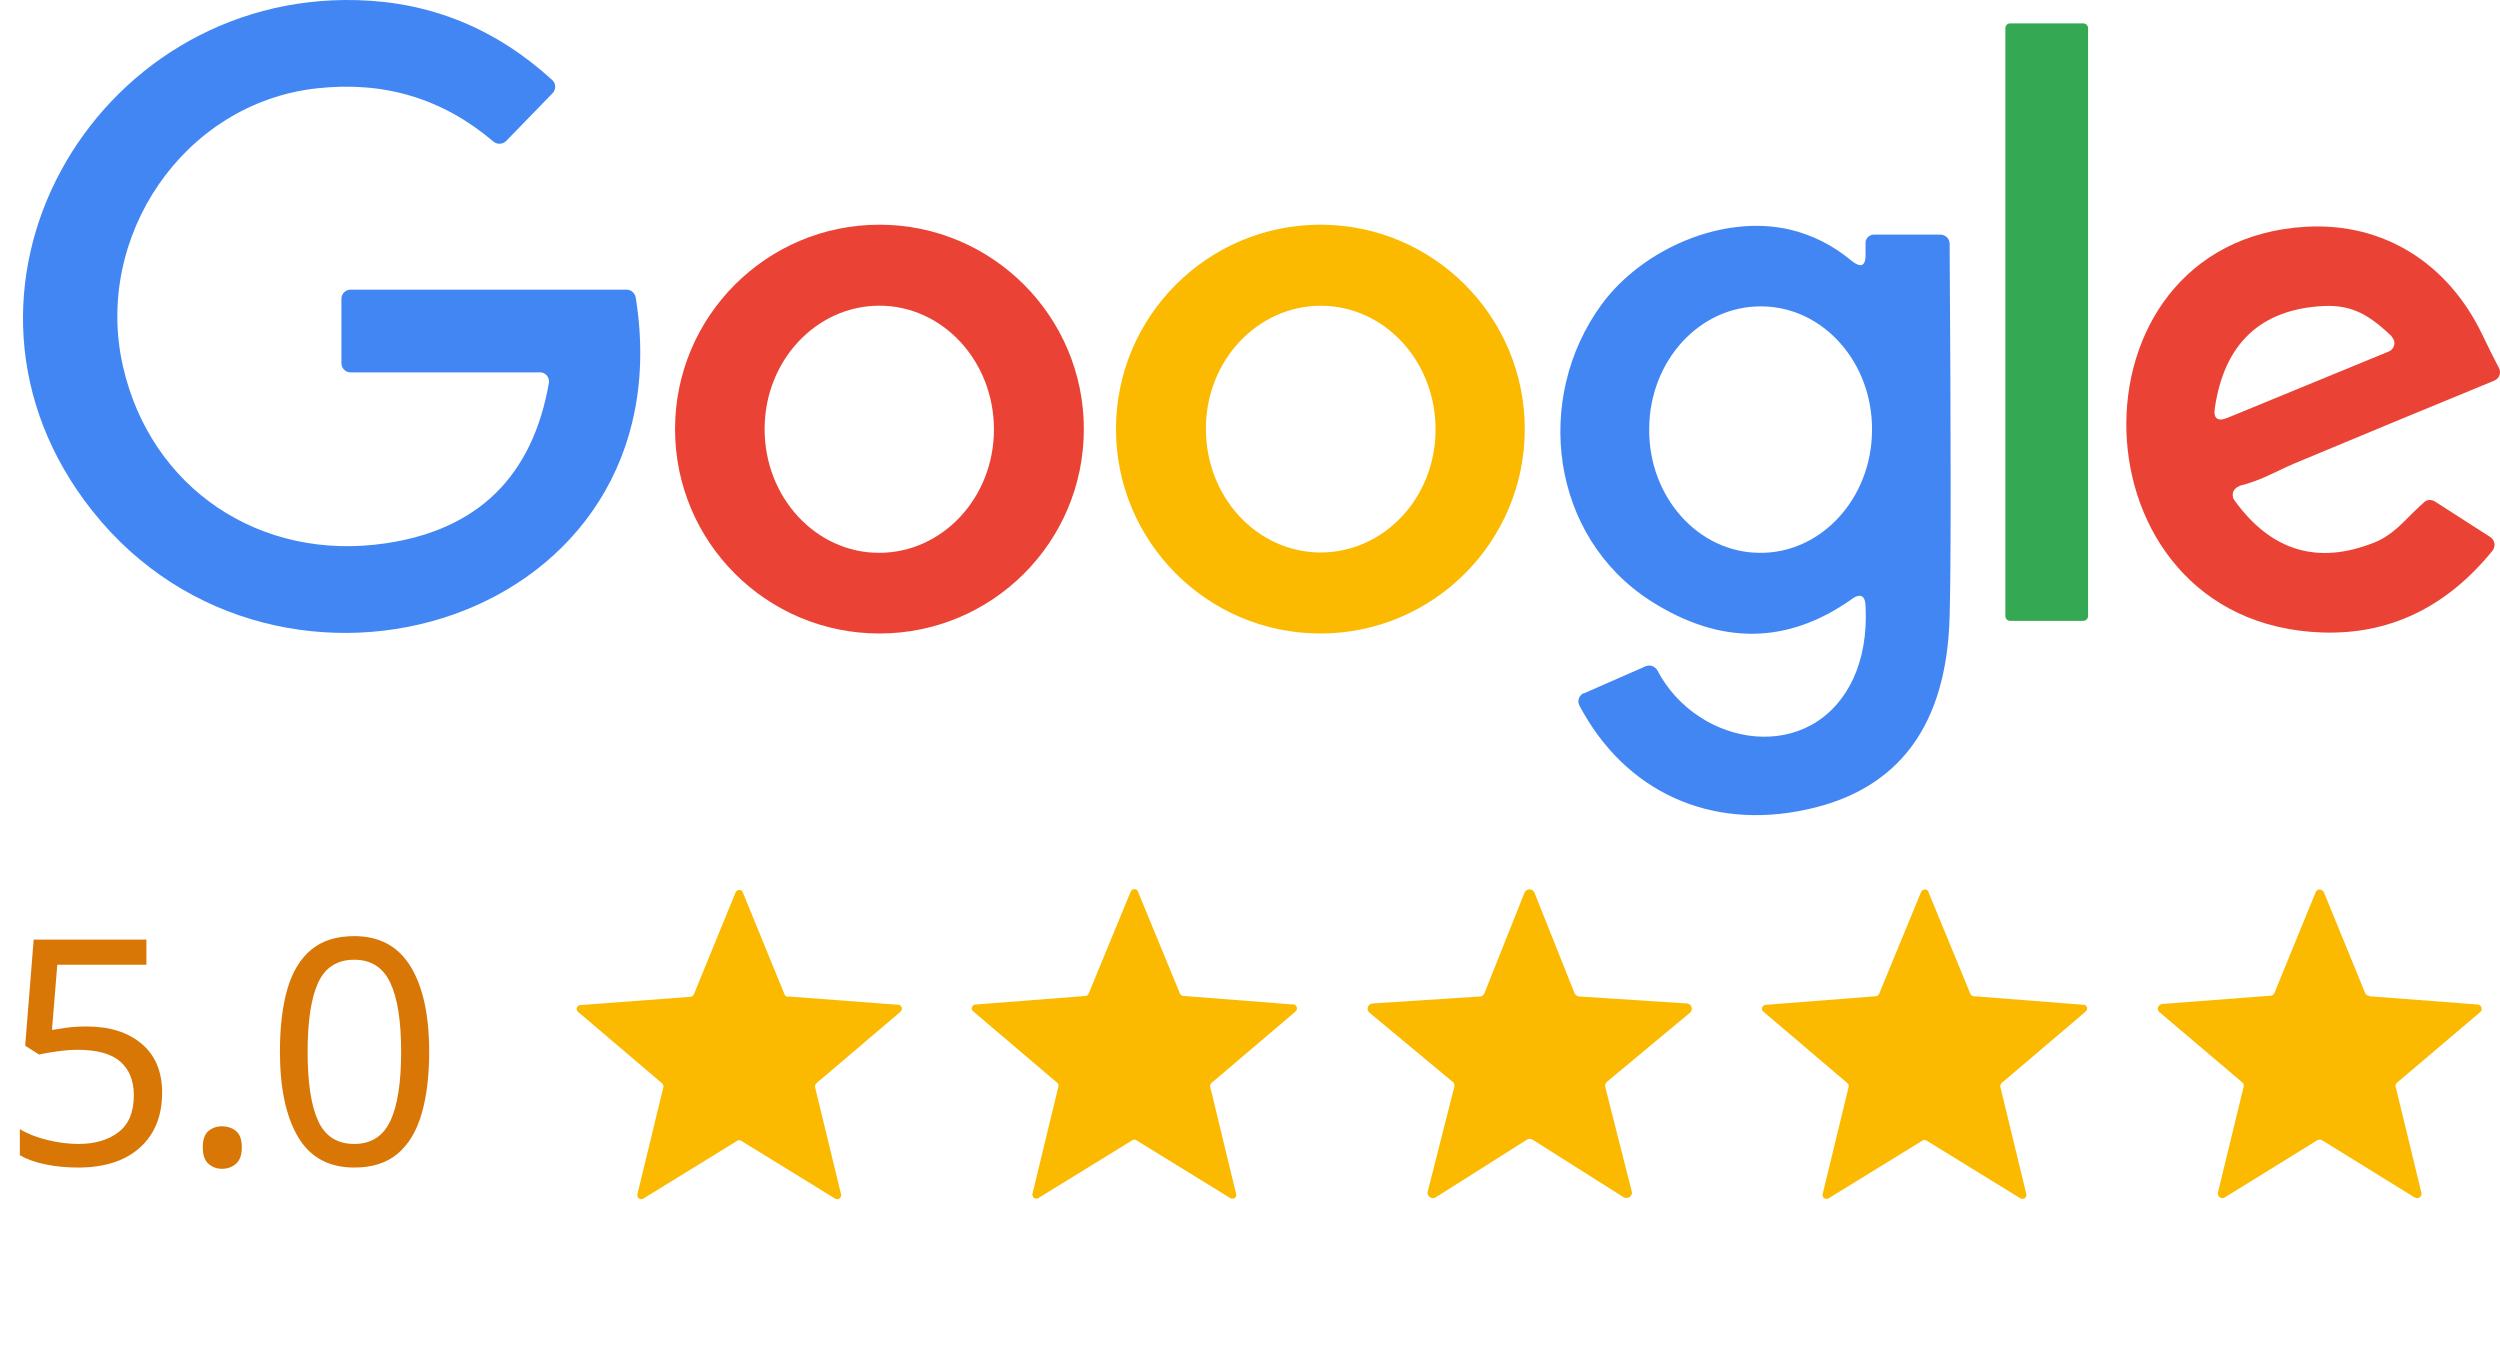
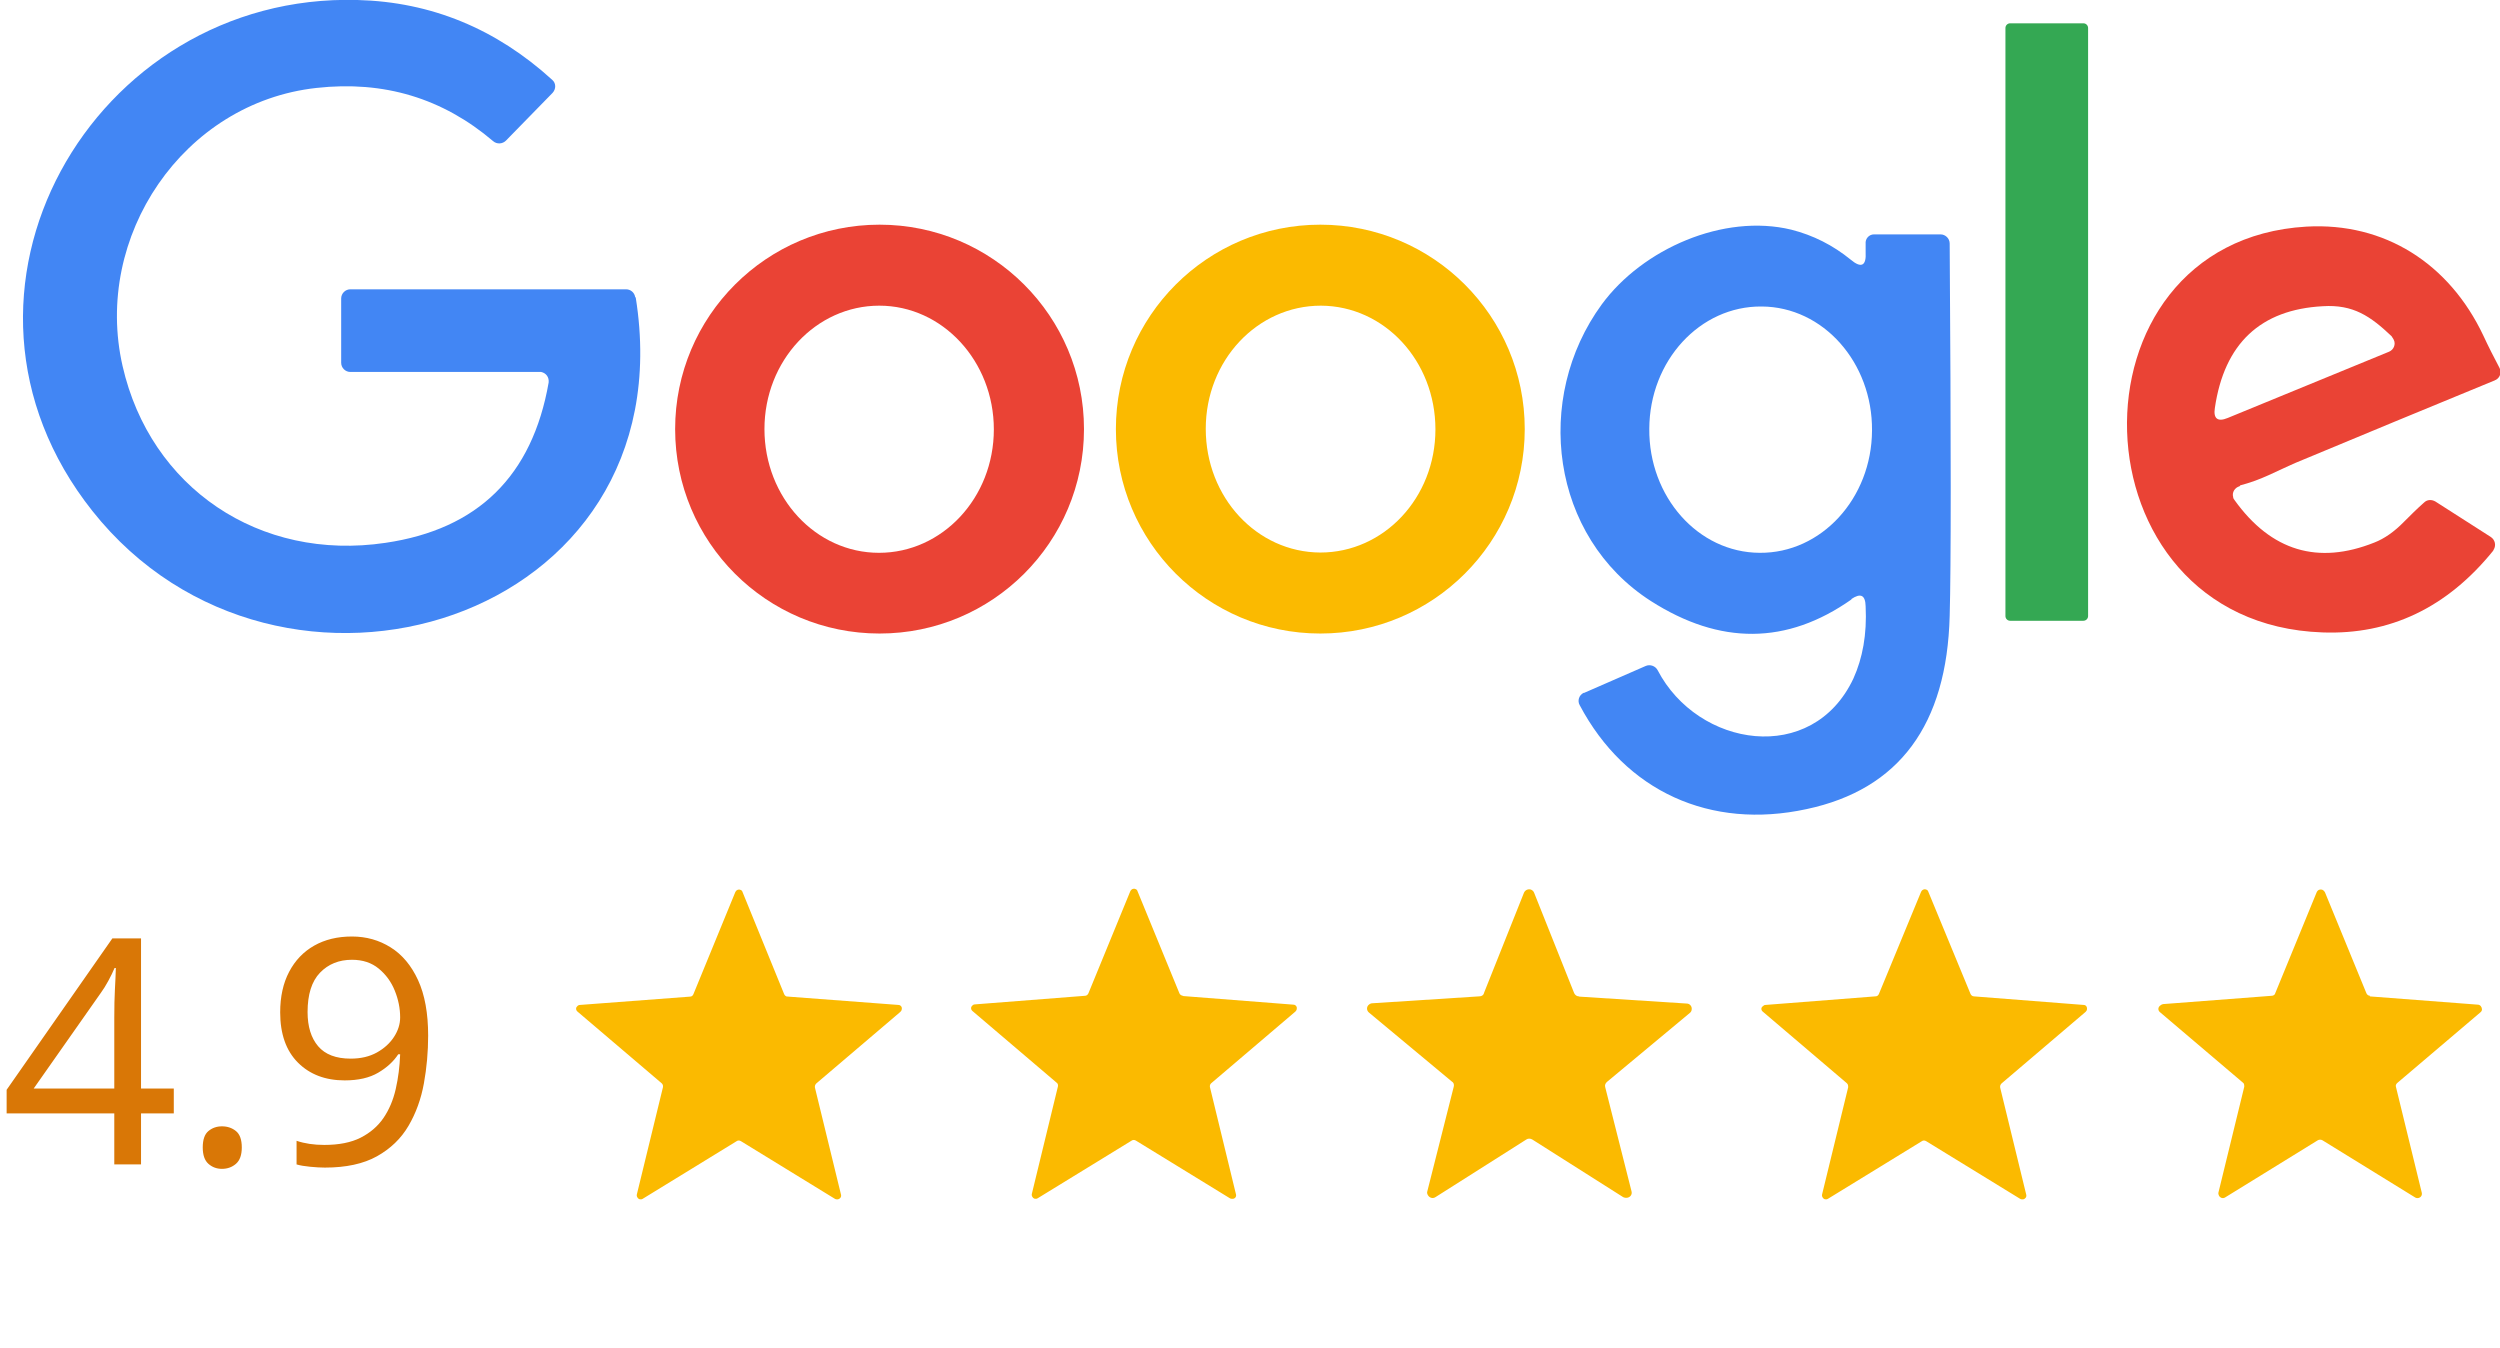
- <svg xmlns="http://www.w3.org/2000/svg" id="Layer_2" data-name="Layer 2" viewBox="0 0 901.31 485.86">
+ <svg xmlns="http://www.w3.org/2000/svg" id="Layer_2" data-name="Layer 2" version="1.1" viewBox="0 0 901.3 485.9">
  <defs>
    <style>
-       .cls-1 {
+       .cls-1, .cls-2 {
+         isolation: isolate;
+       }
+ 
+       .cls-2 {
        fill: #d97706;
        font-family: Poppins-Medium, Poppins;
-         font-size: 113.52px;
+         font-size: 113.5px;
        font-weight: 500;
      }

-       .cls-2 {
+       .cls-3 {
        fill: #fbba00;
      }

-       .cls-2, .cls-3, .cls-4, .cls-5 {
+       .cls-3, .cls-4, .cls-5, .cls-6 {
        stroke-width: 0px;
      }

-       .cls-3 {
+       .cls-4 {
        fill: #34a853;
      }

-       .cls-4 {
+       .cls-5 {
        fill: #ea4335;
      }

-       .cls-5 {
+       .cls-6 {
        fill: #4286f4;
      }
    </style>
  </defs>
-   <g id="Layer_2-2" data-name="Layer 2">
+   <g id="Layer_2-2" data-name="Layer 2-2">
    <g id="Layer_1-2" data-name="Layer 1-2">
      <g>
-         <path class="cls-5" d="M229.2,107.26c18.73,117.31-128.65,161.8-195.93,76.89C-28.96,105.66,33.39-2.66,128.89.05c26.62.74,50.03,10.35,70.24,28.84,1.36,1.23,1.36,3.33.12,4.68h0l-16.76,17.25c-1.23,1.23-3.2,1.36-4.56.25-18.24-15.53-39.43-21.93-63.71-19.22-48.06,5.3-80.59,53.6-69.87,100.31,9.98,43.75,49.29,70.49,94.76,63.71,33.27-4.93,52.87-24.15,58.78-57.79.25-1.85-.86-3.45-2.71-3.82h-68.76c-1.85,0-3.33-1.48-3.33-3.33v-23.17c0-1.85,1.48-3.33,3.33-3.33h99.45c1.6,0,2.96,1.11,3.33,2.83h0Z" />
-         <rect class="cls-3" x="722.98" y="8.43" width="29.82" height="215.4" rx="1.73" ry="1.73" />
-         <path class="cls-4" d="M390.75,154.7c0,40.79-33.03,73.69-73.69,73.69h0c-40.79,0-73.69-33.03-73.69-73.69s33.03-73.69,73.69-73.69,73.69,33.03,73.69,73.69ZM316.94,199.31c22.8,0,41.4-19.84,41.4-44.49h0c0-24.65-18.48-44.61-41.28-44.61h0c-22.8,0-41.4,19.84-41.4,44.49s18.48,44.61,41.28,44.61h0Z" />
-         <path class="cls-2" d="M549.72,154.7c0,40.67-33.03,73.69-73.69,73.69s-73.69-33.03-73.69-73.69,33.03-73.69,73.69-73.69,73.69,33.03,73.69,73.69ZM476.03,199.19c22.92,0,41.53-19.72,41.53-44.36s-18.36-44.49-41.28-44.61h0c-22.92,0-41.53,19.72-41.53,44.36s18.36,44.49,41.28,44.61h0Z" />
-         <path class="cls-5" d="M667.52,216.07c-23.29,16.39-47.44,16.51-72.34.62-36.23-23.17-42.51-73.07-17.74-106.96,14.66-19.96,43.87-32.78,68.27-26.86,7.89,1.97,15.03,5.55,21.44,10.84,3.82,3.2,5.67,2.34,5.42-2.71v-2.96c-.25-1.85,1.23-3.45,2.96-3.45h24.03c1.85,0,3.33,1.48,3.33,3.33.49,72.21.49,116.94,0,134.2-.99,39.31-18.24,62.6-51.63,69.75-34.63,7.52-65.31-6.28-81.82-37.46-.86-1.6-.25-3.57,1.36-4.44h.25l22.18-9.74c1.6-.74,3.45,0,4.31,1.48,14.54,27.85,55.82,34.5,70.61,2.96,3.33-7.27,4.93-15.9,4.44-26-.12-4.07-1.85-4.93-5.18-2.59h.12ZM634.37,199.31c22.18.25,40.42-19.59,40.54-44.12.25-24.52-17.62-44.61-39.8-44.73-22.18-.25-40.42,19.47-40.54,44.12-.25,24.52,17.62,44.61,39.8,44.73h0Z" />
-         <path class="cls-4" d="M807.39,175.28c-1.73.49-2.83,2.22-2.34,3.94,0,.37.25.74.49,1.11,13.19,18.36,30.07,23.41,50.4,15.28,3.57-1.36,7.15-3.94,10.72-7.52,2.34-2.34,4.68-4.68,7.15-6.9,1.11-1.11,2.71-1.23,4.07-.37l19.96,12.82c1.48.99,1.97,2.96.99,4.56,0,0-.12.25-.25.37-16.64,20.46-37.22,30.31-61.49,29.45-91.44-3.2-94.52-141.1-5.79-146.27,28.22-1.6,51.51,13.31,63.83,39.31,1.85,3.94,3.82,7.76,5.79,11.58.86,1.6.25,3.57-1.36,4.44,0,0-.25,0-.25.12-24.03,9.86-48.06,19.84-71.97,29.82-.12,0-3.33,1.48-9.61,4.44-3.45,1.6-6.9,2.83-10.35,3.7h0v.12ZM862.22,121.18c-7.64-7.15-13.8-11.46-24.77-10.84-22.43,1.23-35.49,13.43-38.94,36.72-.62,3.82.99,5.05,4.56,3.57l58.16-23.91c1.73-.74,2.46-2.71,1.73-4.31-.25-.37-.49-.86-.74-1.11h0v-.12Z" />
+         <path class="cls-6" d="M229.2,107.3c18.7,117.3-128.6,161.8-195.9,76.9C-29,105.7,33.4-2.7,128.9,0c26.6.7,50,10.4,70.2,28.8,1.4,1.2,1.4,3.3.1,4.7h0l-16.8,17.2c-1.2,1.2-3.2,1.4-4.6.2-18.2-15.5-39.4-21.9-63.7-19.2-48.1,5.3-80.6,53.6-69.9,100.3,10,43.8,49.3,70.5,94.8,63.7,33.3-4.9,52.9-24.1,58.8-57.8.2-1.9-.9-3.4-2.7-3.8h-68.8c-1.8,0-3.3-1.5-3.3-3.3v-23.2c0-1.8,1.5-3.3,3.3-3.3h99.4c1.6,0,3,1.1,3.3,2.8h0Z" />
+         <rect class="cls-4" x="723" y="8.4" width="29.8" height="215.4" rx="1.7" ry="1.7" />
+         <path class="cls-5" d="M390.8,154.7c0,40.8-33,73.7-73.7,73.7h0c-40.8,0-73.7-33-73.7-73.7s33-73.7,73.7-73.7,73.7,33,73.7,73.7ZM316.9,199.3c22.8,0,41.4-19.8,41.4-44.5h0c0-24.6-18.5-44.6-41.3-44.6h0c-22.8,0-41.4,19.8-41.4,44.5s18.5,44.6,41.3,44.6h0Z" />
+         <path class="cls-3" d="M549.7,154.7c0,40.7-33,73.7-73.7,73.7s-73.7-33-73.7-73.7,33-73.7,73.7-73.7,73.7,33,73.7,73.7ZM476,199.2c22.9,0,41.5-19.7,41.5-44.4s-18.4-44.5-41.3-44.6h0c-22.9,0-41.5,19.7-41.5,44.4s18.4,44.5,41.3,44.6h0Z" />
+         <path class="cls-6" d="M667.5,216.1c-23.3,16.4-47.4,16.5-72.3.6-36.2-23.2-42.5-73.1-17.7-107,14.7-20,43.9-32.8,68.3-26.9,7.9,2,15,5.6,21.4,10.8,3.8,3.2,5.7,2.3,5.4-2.7v-3c-.2-1.8,1.2-3.4,3-3.4h24c1.8,0,3.3,1.5,3.3,3.3.5,72.2.5,116.9,0,134.2-1,39.3-18.2,62.6-51.6,69.7-34.6,7.5-65.3-6.3-81.8-37.5-.9-1.6-.2-3.6,1.4-4.4h.2l22.2-9.7c1.6-.7,3.5,0,4.3,1.5,14.5,27.9,55.8,34.5,70.6,3,3.3-7.3,4.9-15.9,4.4-26-.1-4.1-1.8-4.9-5.2-2.6h.1,0ZM634.4,199.3c22.2.2,40.4-19.6,40.5-44.1.2-24.5-17.6-44.6-39.8-44.7-22.2-.2-40.4,19.5-40.5,44.1-.2,24.5,17.6,44.6,39.8,44.7h0Z" />
+         <path class="cls-5" d="M807.4,175.3c-1.7.5-2.8,2.2-2.3,3.9,0,.4.2.7.5,1.1,13.2,18.4,30.1,23.4,50.4,15.3,3.6-1.4,7.2-3.9,10.7-7.5,2.3-2.3,4.7-4.7,7.2-6.9,1.1-1.1,2.7-1.2,4.1-.4l20,12.8c1.5,1,2,3,1,4.6,0,0-.1.2-.2.4-16.6,20.5-37.2,30.3-61.5,29.4-91.4-3.2-94.5-141.1-5.8-146.3,28.2-1.6,51.5,13.3,63.8,39.3,1.8,3.9,3.8,7.8,5.8,11.6.9,1.6.2,3.6-1.4,4.4,0,0-.2,0-.2.1-24,9.9-48.1,19.8-72,29.8-.1,0-3.3,1.5-9.6,4.4-3.5,1.6-6.9,2.8-10.3,3.7h0c0,.1,0,.1,0,.1ZM862.2,121.2c-7.6-7.2-13.8-11.5-24.8-10.8-22.4,1.2-35.5,13.4-38.9,36.7-.6,3.8,1,5.1,4.6,3.6l58.2-23.9c1.7-.7,2.5-2.7,1.7-4.3-.2-.4-.5-.9-.7-1.1h0q0-.1,0-.1Z" />
      </g>
    </g>
-     <path class="cls-2" d="M284.21,359.26l39.66,2.99c.77,0,1.35.77,1.25,1.54,0,.39-.19.68-.48.97l-30.3,25.77c-.39.39-.58.87-.48,1.45l9.36,38.6c.19.77-.29,1.54-1.06,1.74-.39,0-.77,0-1.06-.19l-33.87-20.84c-.48-.29-1.06-.29-1.45,0l-33.87,20.84c-.68.39-1.54.19-1.93-.48-.19-.29-.29-.68-.19-1.06l9.36-38.6c.1-.48,0-1.06-.48-1.45l-30.3-25.77c-.58-.48-.68-1.35-.1-1.93.19-.29.58-.48.97-.48l39.66-2.99c.58,0,.97-.39,1.25-.87l15.05-36.77c.29-.68,1.06-1.06,1.83-.77.39.1.68.39.77.77l15.05,36.77c.19.48.68.87,1.25.87l.1-.1ZM426.65,359.06l39.66,3.09c.77,0,1.35.77,1.25,1.54,0,.39-.19.68-.48.97l-30.3,25.77c-.39.29-.58.87-.48,1.35l9.36,38.7c.19.77-.29,1.54-1.06,1.64-.39,0-.77,0-1.06-.19l-33.87-20.84c-.48-.29-1.06-.29-1.45,0l-33.87,20.84c-.68.39-1.54.19-1.93-.48-.19-.29-.29-.68-.19-1.06l9.36-38.7c.1-.48,0-1.06-.48-1.35l-30.3-25.77c-.58-.48-.68-1.35-.1-1.93.19-.29.58-.48.97-.48l39.66-3.09c.48,0,.97-.39,1.16-.87l15.15-36.77c.29-.68,1.06-1.06,1.83-.77.39.1.68.39.77.77l15.15,36.77c.19.48.68.77,1.16.87h.1ZM569.38,359.26l38.7,2.51c1.06,0,1.93.97,1.83,2.03,0,.58-.29,1.06-.68,1.35l-29.82,24.8c-.58.48-.87,1.25-.68,1.93l9.55,37.64c.29,1.06-.39,2.12-1.45,2.32-.48.1-1.06,0-1.45-.19l-32.81-20.75c-.68-.39-1.45-.39-2.12,0l-32.81,20.75c-.87.58-2.12.29-2.7-.68-.29-.48-.39-.97-.19-1.45l9.55-37.64c.19-.77,0-1.45-.68-1.93l-29.82-24.8c-.87-.68-.97-1.93-.29-2.7.39-.39.87-.68,1.35-.68l38.7-2.51c.77,0,1.45-.48,1.64-1.25l14.38-36.09c.39-.97,1.54-1.54,2.51-1.16.48.19.97.58,1.16,1.16l14.38,36.09c.29.68.97,1.16,1.64,1.25h.1ZM711.53,359.16l39.66,3.09c.77,0,1.35.68,1.25,1.45,0,.39-.19.68-.48.97l-30.3,25.77c-.39.39-.58.87-.48,1.45l9.36,38.6c.19.77-.29,1.54-1.06,1.74-.39,0-.77,0-1.06-.19l-33.87-20.84c-.48-.29-1.06-.29-1.45,0l-33.87,20.84c-.68.39-1.54.19-1.93-.48-.19-.29-.29-.68-.19-1.06l9.36-38.6c.1-.48,0-1.06-.48-1.45l-30.3-25.77c-.58-.48-.68-1.35-.1-1.93.29-.29.58-.48.97-.48l39.66-3.09c.58,0,.97-.39,1.25-.87l15.15-36.77c.29-.68,1.06-1.06,1.83-.77.39.1.68.39.77.77l15.15,36.77c.19.48.68.87,1.25.87h-.1ZM854.06,359.16l39.18,2.99c.87,0,1.54.87,1.45,1.74,0,.39-.19.77-.58,1.06l-29.92,25.38c-.48.39-.68.97-.48,1.54l9.26,38.12c.19.87-.29,1.74-1.16,1.93-.39.1-.87,0-1.25-.19l-33.39-20.65c-.48-.29-1.16-.29-1.74,0l-33.39,20.65c-.77.48-1.74.19-2.22-.58-.19-.39-.29-.77-.19-1.25l9.26-38.12c.1-.58,0-1.16-.48-1.54l-29.92-25.38c-.68-.58-.77-1.64-.1-2.32.29-.29.68-.48,1.06-.58l39.18-2.99c.58,0,1.16-.39,1.35-.97l14.86-36.29c.39-.87,1.25-1.25,2.12-.87.39.19.68.48.87.87l14.86,36.29c.19.58.77.97,1.35.97h0v.19Z" />
-     <text class="cls-1" transform="translate(0 419.79)">
-       <tspan x="0" y="0">5.0</tspan>
-     </text>
+     <path class="cls-3" d="M284.2,359.3l39.7,3c.8,0,1.4.8,1.2,1.5,0,.4-.2.7-.5,1l-30.3,25.8c-.4.4-.6.9-.5,1.5l9.4,38.6c.2.8-.3,1.5-1.1,1.7-.4,0-.8,0-1.1-.2l-33.9-20.8c-.5-.3-1.1-.3-1.5,0l-33.9,20.8c-.7.4-1.5.2-1.9-.5-.2-.3-.3-.7-.2-1.1l9.4-38.6c.1-.5,0-1.1-.5-1.5l-30.3-25.8c-.6-.5-.7-1.4-.1-1.9.2-.3.6-.5,1-.5l39.7-3c.6,0,1-.4,1.2-.9l15.1-36.8c.3-.7,1.1-1.1,1.8-.8.4.1.7.4.8.8l15,36.8c.2.5.7.9,1.2.9h.1c0-.1,0-.1,0-.1ZM426.6,359.1l39.7,3.1c.8,0,1.4.8,1.2,1.5,0,.4-.2.7-.5,1l-30.3,25.8c-.4.3-.6.9-.5,1.4l9.4,38.7c.2.8-.3,1.5-1.1,1.6-.4,0-.8,0-1.1-.2l-33.9-20.8c-.5-.3-1.1-.3-1.5,0l-33.9,20.8c-.7.4-1.5.2-1.9-.5-.2-.3-.3-.7-.2-1.1l9.4-38.7c.1-.5,0-1.1-.5-1.4l-30.3-25.8c-.6-.5-.7-1.4-.1-1.9.2-.3.6-.5,1-.5l39.7-3.1c.5,0,1-.4,1.2-.9l15.1-36.8c.3-.7,1.1-1.1,1.8-.8.4.1.7.4.8.8l15.1,36.8c.2.5.7.8,1.2.9h.1,0ZM569.4,359.3l38.7,2.5c1.1,0,1.9,1,1.8,2,0,.6-.3,1.1-.7,1.4l-29.8,24.8c-.6.5-.9,1.2-.7,1.9l9.5,37.6c.3,1.1-.4,2.1-1.5,2.3-.5.1-1.1,0-1.5-.2l-32.8-20.8c-.7-.4-1.5-.4-2.1,0l-32.8,20.8c-.9.6-2.1.3-2.7-.7-.3-.5-.4-1-.2-1.5l9.5-37.6c.2-.8,0-1.5-.7-1.9l-29.8-24.8c-.9-.7-1-1.9-.3-2.7.4-.4.9-.7,1.4-.7l38.7-2.5c.8,0,1.5-.5,1.6-1.2l14.4-36.1c.4-1,1.5-1.5,2.5-1.2.5.2,1,.6,1.2,1.2l14.4,36.1c.3.7,1,1.2,1.6,1.2h.1ZM711.5,359.2l39.7,3.1c.8,0,1.3.7,1.2,1.5,0,.4-.2.7-.5,1l-30.3,25.8c-.4.4-.6.9-.5,1.5l9.4,38.6c.2.8-.3,1.5-1.1,1.7-.4,0-.8,0-1.1-.2l-33.9-20.8c-.5-.3-1.1-.3-1.5,0l-33.9,20.8c-.7.4-1.5.2-1.9-.5-.2-.3-.3-.7-.2-1.1l9.4-38.6c0-.5,0-1.1-.5-1.5l-30.3-25.8c-.6-.5-.7-1.4,0-1.9.3-.3.6-.5,1-.5l39.7-3.1c.6,0,1-.4,1.2-.9l15.2-36.8c.3-.7,1.1-1.1,1.8-.8.4.1.7.4.8.8l15.2,36.8c.2.5.7.9,1.2.9h0,0ZM854.1,359.2l39.2,3c.9,0,1.5.9,1.5,1.7,0,.4-.2.8-.6,1.1l-29.9,25.4c-.5.4-.7,1-.5,1.5l9.3,38.1c.2.9-.3,1.7-1.2,1.9-.4.1-.9,0-1.2-.2l-33.4-20.6c-.5-.3-1.2-.3-1.7,0l-33.4,20.6c-.8.5-1.7.2-2.2-.6-.2-.4-.3-.8-.2-1.2l9.3-38.1c0-.6,0-1.2-.5-1.5l-29.9-25.4c-.7-.6-.8-1.6,0-2.3.3-.3.7-.5,1.1-.6l39.2-3c.6,0,1.2-.4,1.3-1l14.9-36.3c.4-.9,1.2-1.2,2.1-.9.4.2.7.5.9.9l14.9,36.3c.2.6.8,1,1.3,1h0v.2h0Z" />
+     <g class="cls-1">
+       <text class="cls-2" transform="translate(0 419.8)">
+         <tspan x="0" y="0">4.9</tspan>
+       </text>
+     </g>
  </g>
</svg>
